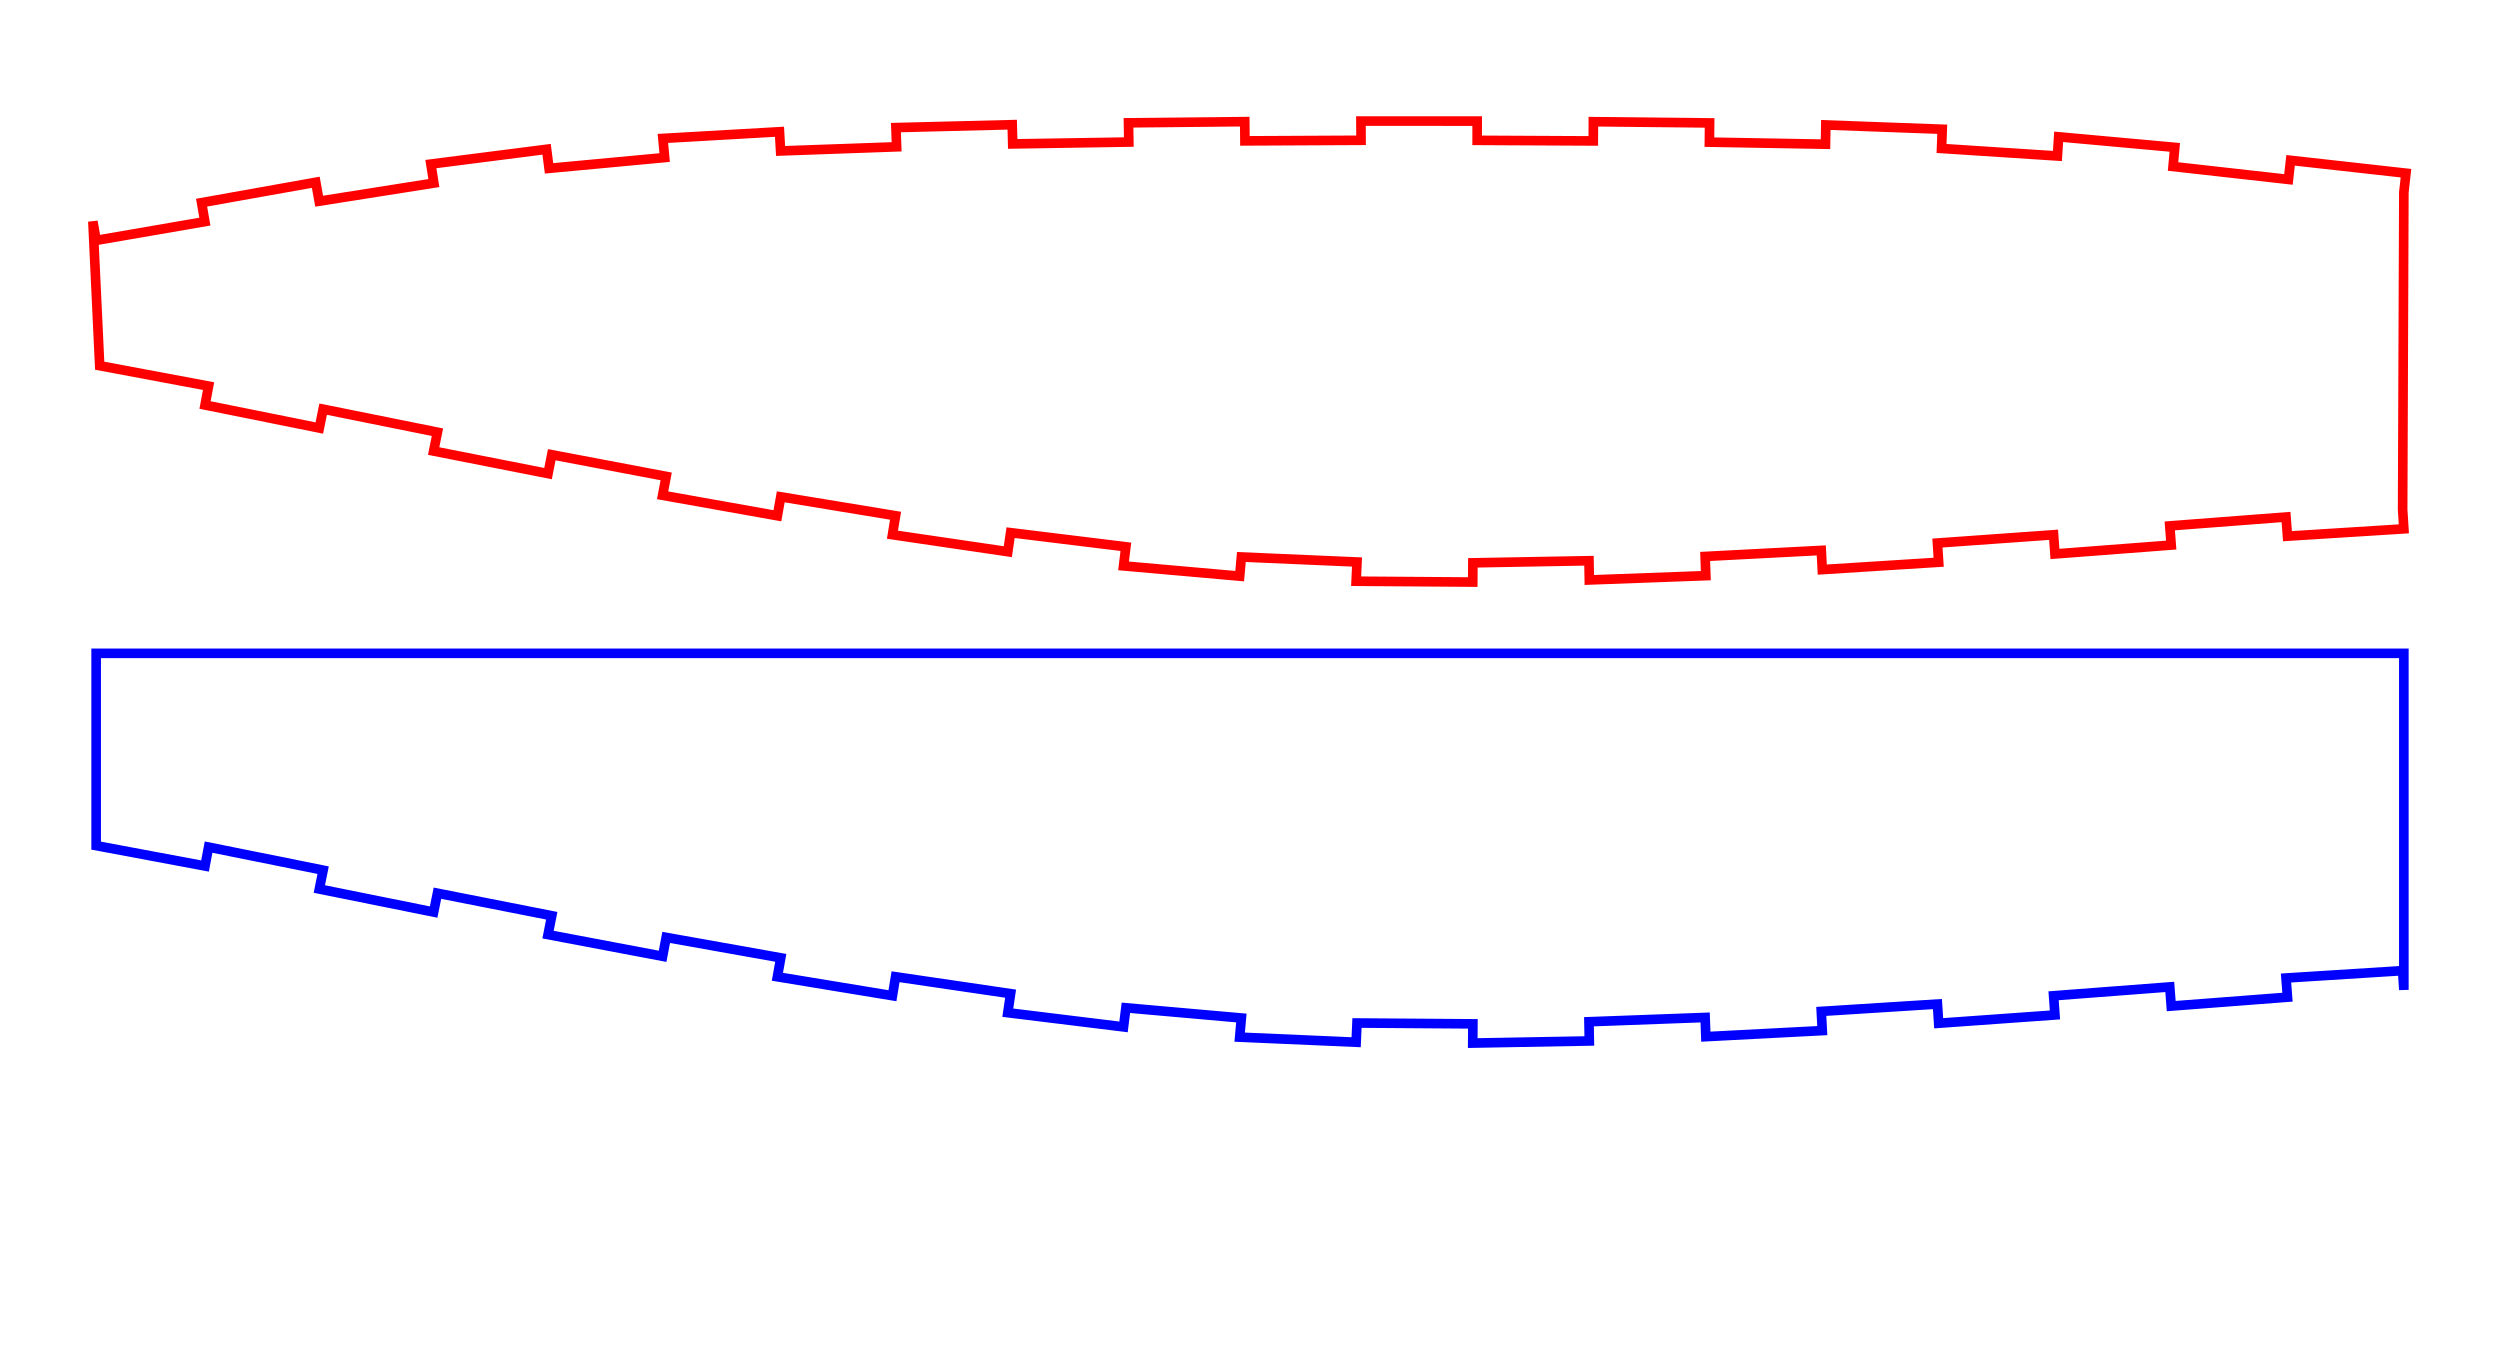
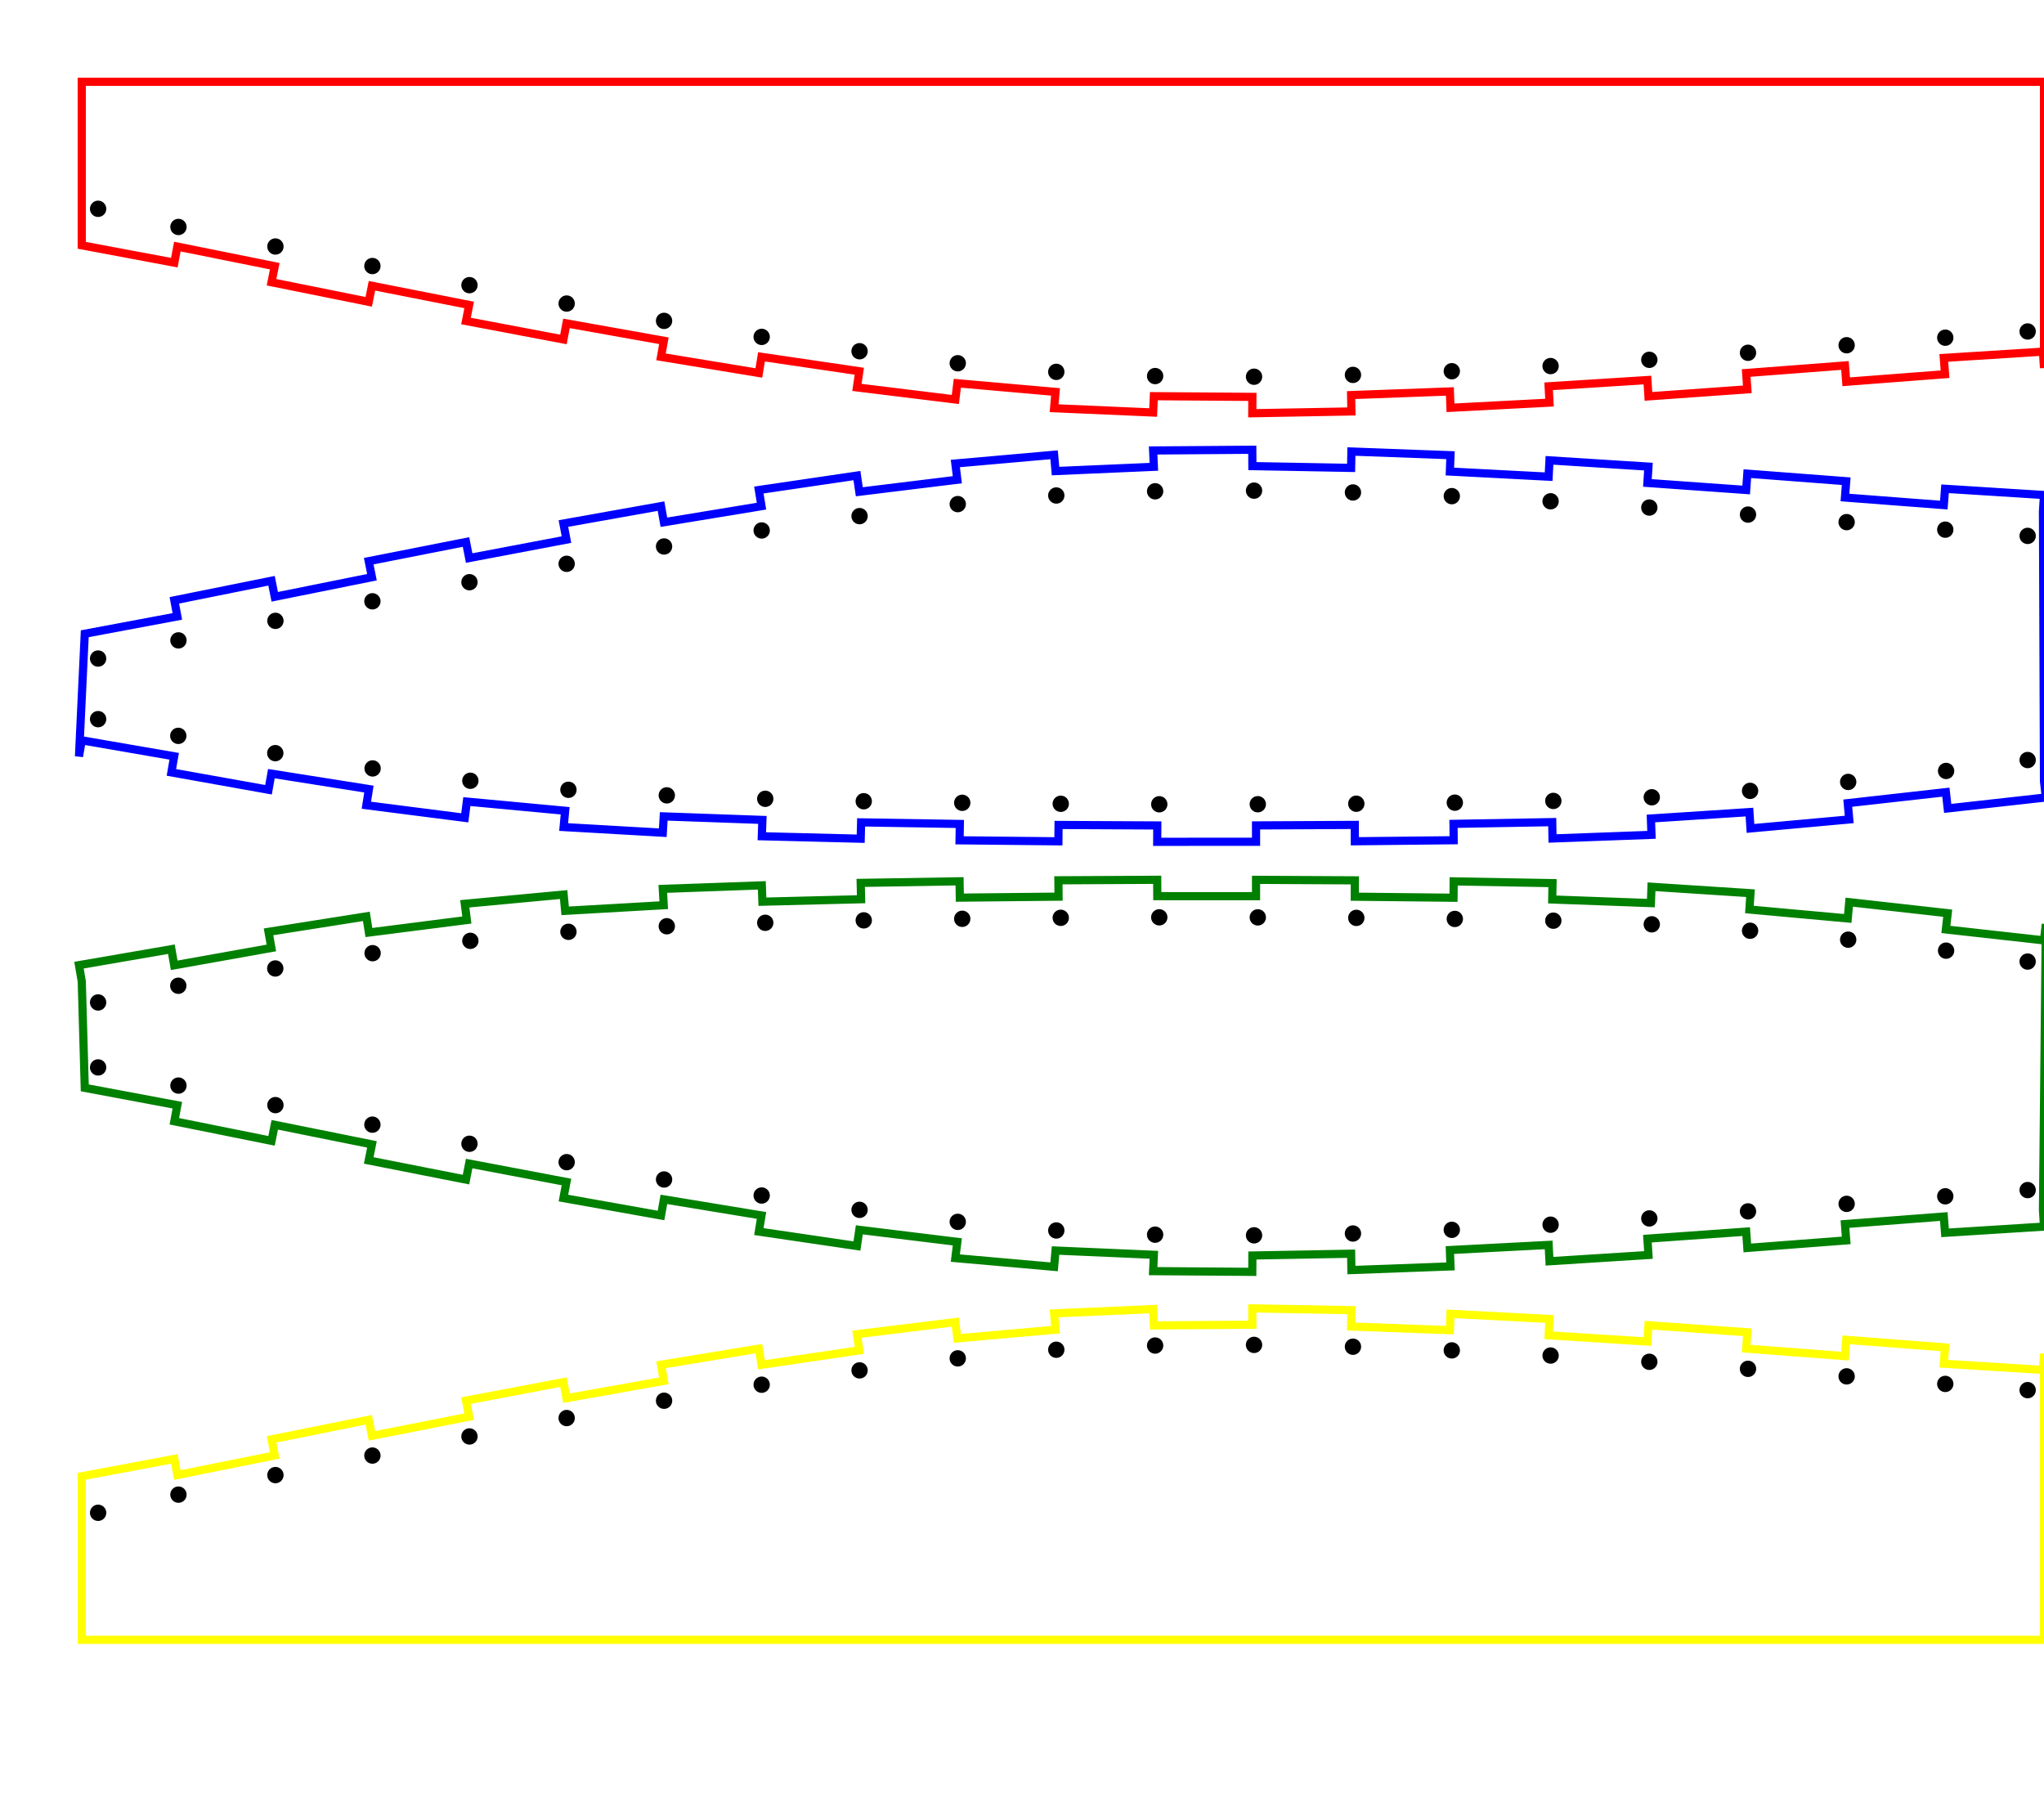
- <svg xmlns="http://www.w3.org/2000/svg" viewBox="-10 -10 260 140">
-   <path fill="none" stroke="red" d="M 240,10 L 240.222,8.012 L 228.221,6.674 L 227.998,8.662 L 215.997,7.317 L 216.178,5.325 L 204.1,4.228 L 203.97,6.224 L 191.92,5.44 L 191.993,3.442 L 179.887,2.997 L 179.852,4.997 L 167.777,4.784 L 167.798,2.784 L 155.711,2.657 L 155.701,4.657 L 143.625,4.595 L 143.626,2.595 L 131.538,2.59 L 131.548,4.59 L 119.472,4.651 L 119.452,2.651 L 107.364,2.773 L 107.396,4.773 L 95.321,4.967 L 95.271,2.968 L 83.177,3.27 L 83.248,5.268 L 71.18,5.698 L 71.066,3.702 L 58.938,4.396 L 59.123,6.387 L 47.1,7.509 L 46.846,5.525 L 34.809,7.064 L 35.121,9.039 L 23.193,10.924 L 22.841,8.956 L 10.964,11.078 L 11.305,13.048 L 0,15 L -0.34,13.029 L 0.368,28.034 L 11.691,30.155 L 11.323,32.121 L 23.211,34.514 L 23.606,32.553 L 35.494,34.949 L 35.098,36.91 L 46.996,39.255 L 47.383,37.292 L 59.283,39.547 L 58.911,41.512 L 70.849,43.64 L 71.2,41.671 L 83.139,43.637 L 82.814,45.61 L 94.811,47.375 L 95.102,45.397 L 107.091,46.867 L 106.847,48.852 L 118.926,49.92 L 119.102,47.927 L 131.127,48.449 L 131.039,50.447 L 143.165,50.535 L 143.179,48.535 L 155.253,48.316 L 155.289,50.316 L 167.407,49.869 L 167.334,47.87 L 179.413,47.241 L 179.517,49.238 L 191.62,48.473 L 191.493,46.477 L 203.573,45.616 L 203.715,47.611 L 215.807,46.688 L 215.655,44.694 L 227.745,43.769 L 227.898,45.763 L 240,45 L 239.874,43.004  Z" />
-   <path fill="none" stroke="blue" d="M 0,57.945 L 0,77.945 L 11.323,80.066 L 11.691,78.1 L 23.606,80.497 L 23.211,82.458 L 35.098,84.854 L 35.494,82.894 L 47.383,85.237 L 46.996,87.199 L 58.911,89.456 L 59.283,87.491 L 71.2,89.616 L 70.849,91.585 L 82.814,93.555 L 83.139,91.581 L 95.102,93.341 L 94.811,95.32 L 106.847,96.797 L 107.091,94.811 L 119.102,95.872 L 118.926,97.864 L 131.039,98.392 L 131.127,96.394 L 143.179,96.48 L 143.165,98.48 L 155.289,98.26 L 155.253,96.261 L 167.334,95.815 L 167.407,97.813 L 179.517,97.183 L 179.413,95.185 L 191.493,94.422 L 191.62,96.418 L 203.715,95.555 L 203.573,93.56 L 215.655,92.639 L 215.807,94.633 L 227.898,93.708 L 227.745,91.714 L 239.874,90.948 L 240,92.945 L 240,57.945  Z" />
+ <svg xmlns="http://www.w3.org/2000/svg" viewBox="-10 -10 250 220">
+   <path fill="none" stroke="red" d="M 0,0 L 0,20 L 11.323,22.121 L 11.691,20.155 L 23.606,22.553 L 23.211,24.514 L 35.098,26.91 L 35.494,24.949 L 47.383,27.292 L 46.996,29.255 L 58.911,31.512 L 59.283,29.547 L 71.2,31.671 L 70.849,33.64 L 82.814,35.61 L 83.139,33.637 L 95.102,35.397 L 94.811,37.375 L 106.847,38.852 L 107.091,36.867 L 119.102,37.927 L 118.926,39.92 L 131.039,40.447 L 131.127,38.449 L 143.179,38.535 L 143.165,40.535 L 155.289,40.316 L 155.253,38.316 L 167.334,37.87 L 167.407,39.869 L 179.517,39.238 L 179.413,37.241 L 191.493,36.477 L 191.62,38.473 L 203.715,37.611 L 203.573,35.616 L 215.655,34.694 L 215.807,36.688 L 227.898,35.763 L 227.745,33.769 L 239.874,33.004 L 240,35 L 240,0  Z" />
+   <g>
+     <circle fill="none" stroke="black" cx="2" cy="15.535" r="0.5" />
+     <circle fill="none" stroke="black" cx="11.825" cy="17.756" r="0.5" />
+     <circle fill="none" stroke="black" cx="23.687" cy="20.145" r="0.5" />
+     <circle fill="none" stroke="black" cx="35.548" cy="22.534" r="0.5" />
+     <circle fill="none" stroke="black" cx="47.42" cy="24.871" r="0.5" />
+     <circle fill="none" stroke="black" cx="59.308" cy="27.121" r="0.5" />
+     <circle fill="none" stroke="black" cx="71.221" cy="29.24" r="0.5" />
+     <circle fill="none" stroke="black" cx="83.16" cy="31.199" r="0.5" />
+     <circle fill="none" stroke="black" cx="95.132" cy="32.952" r="0.5" />
+     <circle fill="none" stroke="black" cx="107.142" cy="34.421" r="0.5" />
+     <circle fill="none" stroke="black" cx="119.194" cy="35.475" r="0.5" />
+     <circle fill="none" stroke="black" cx="131.282" cy="35.989" r="0.5" />
+     <circle fill="none" stroke="black" cx="143.381" cy="36.069" r="0.5" />
+     <circle fill="none" stroke="black" cx="155.478" cy="35.845" r="0.5" />
+     <circle fill="none" stroke="black" cx="167.569" cy="35.396" r="0.5" />
+     <circle fill="none" stroke="black" cx="179.652" cy="34.766" r="0.5" />
+     <circle fill="none" stroke="black" cx="191.727" cy="34.001" r="0.5" />
+     <circle fill="none" stroke="black" cx="203.796" cy="33.14" r="0.5" />
+     <circle fill="none" stroke="black" cx="215.861" cy="32.219" r="0.5" />
+     <circle fill="none" stroke="black" cx="227.925" cy="31.296" r="0.5" />
+     <circle fill="none" stroke="black" cx="238" cy="30.535" r="0.5" />
+   </g>
+   <path fill="none" stroke="blue" d="M 240,85.535 L 240.222,87.523 L 228.221,88.861 L 227.998,86.873 L 215.997,88.218 L 216.178,90.21 L 204.1,91.307 L 203.97,89.311 L 191.92,90.095 L 191.993,92.093 L 179.887,92.538 L 179.852,90.538 L 167.777,90.751 L 167.798,92.751 L 155.711,92.878 L 155.701,90.878 L 143.625,90.94 L 143.626,92.94 L 131.538,92.945 L 131.548,90.945 L 119.472,90.884 L 119.452,92.884 L 107.364,92.762 L 107.396,90.762 L 95.321,90.568 L 95.271,92.567 L 83.177,92.265 L 83.248,90.267 L 71.18,89.837 L 71.066,91.833 L 58.938,91.139 L 59.123,89.148 L 47.1,88.026 L 46.846,90.01 L 34.809,88.471 L 35.121,86.496 L 23.193,84.611 L 22.841,86.579 L 10.964,84.457 L 11.305,82.487 L 0,80.535 L -0.34,82.506 L 0.368,67.501 L 11.691,65.38 L 11.323,63.414 L 23.211,61.021 L 23.606,62.982 L 35.494,60.586 L 35.098,58.625 L 46.996,56.28 L 47.383,58.243 L 59.283,55.988 L 58.911,54.023 L 70.849,51.895 L 71.2,53.864 L 83.139,51.898 L 82.814,49.925 L 94.811,48.16 L 95.102,50.138 L 107.091,48.668 L 106.847,46.683 L 118.926,45.615 L 119.102,47.608 L 131.127,47.086 L 131.039,45.088 L 143.165,45 L 143.179,47 L 155.253,47.219 L 155.289,45.219 L 167.407,45.666 L 167.334,47.665 L 179.413,48.294 L 179.517,46.297 L 191.62,47.062 L 191.493,49.058 L 203.573,49.919 L 203.715,47.924 L 215.807,48.847 L 215.655,50.841 L 227.745,51.766 L 227.898,49.772 L 240,50.535 L 239.874,52.531  Z" />
+   <g>
+     <circle fill="none" stroke="black" cx="2" cy="70.534" r="0.5" />
+     <circle fill="none" stroke="black" cx="11.825" cy="68.313" r="0.5" />
+     <circle fill="none" stroke="black" cx="23.687" cy="65.924" r="0.5" />
+     <circle fill="none" stroke="black" cx="35.548" cy="63.534" r="0.5" />
+     <circle fill="none" stroke="black" cx="47.42" cy="61.198" r="0.5" />
+     <circle fill="none" stroke="black" cx="59.308" cy="58.948" r="0.5" />
+     <circle fill="none" stroke="black" cx="71.221" cy="56.829" r="0.5" />
+     <circle fill="none" stroke="black" cx="83.16" cy="54.87" r="0.5" />
+     <circle fill="none" stroke="black" cx="95.132" cy="53.117" r="0.5" />
+     <circle fill="none" stroke="black" cx="107.142" cy="51.648" r="0.5" />
+     <circle fill="none" stroke="black" cx="119.194" cy="50.594" r="0.5" />
+     <circle fill="none" stroke="black" cx="131.282" cy="50.08" r="0.5" />
+     <circle fill="none" stroke="black" cx="143.381" cy="50" r="0.5" />
+     <circle fill="none" stroke="black" cx="155.478" cy="50.224" r="0.5" />
+     <circle fill="none" stroke="black" cx="167.569" cy="50.673" r="0.5" />
+     <circle fill="none" stroke="black" cx="179.652" cy="51.303" r="0.5" />
+     <circle fill="none" stroke="black" cx="191.727" cy="52.068" r="0.5" />
+     <circle fill="none" stroke="black" cx="203.796" cy="52.929" r="0.5" />
+     <circle fill="none" stroke="black" cx="215.861" cy="53.85" r="0.5" />
+     <circle fill="none" stroke="black" cx="227.925" cy="54.772" r="0.5" />
+     <circle fill="none" stroke="black" cx="238" cy="55.534" r="0.5" />
+     <circle fill="none" stroke="black" cx="2" cy="77.945" r="0.5" />
+     <circle fill="none" stroke="black" cx="11.806" cy="79.988" r="0.5" />
+     <circle fill="none" stroke="black" cx="23.669" cy="82.101" r="0.5" />
+     <circle fill="none" stroke="black" cx="35.573" cy="83.971" r="0.5" />
+     <circle fill="none" stroke="black" cx="47.527" cy="85.48" r="0.5" />
+     <circle fill="none" stroke="black" cx="59.525" cy="86.584" r="0.5" />
+     <circle fill="none" stroke="black" cx="71.555" cy="87.264" r="0.5" />
+     <circle fill="none" stroke="black" cx="83.597" cy="87.686" r="0.5" />
+     <circle fill="none" stroke="black" cx="95.643" cy="87.984" r="0.5" />
+     <circle fill="none" stroke="black" cx="107.691" cy="88.175" r="0.5" />
+     <circle fill="none" stroke="black" cx="119.74" cy="88.295" r="0.5" />
+     <circle fill="none" stroke="black" cx="131.79" cy="88.355" r="0.5" />
+     <circle fill="none" stroke="black" cx="143.84" cy="88.349" r="0.5" />
+     <circle fill="none" stroke="black" cx="155.889" cy="88.287" r="0.5" />
+     <circle fill="none" stroke="black" cx="167.938" cy="88.158" r="0.5" />
+     <circle fill="none" stroke="black" cx="179.986" cy="87.945" r="0.5" />
+     <circle fill="none" stroke="black" cx="192.027" cy="87.499" r="0.5" />
+     <circle fill="none" stroke="black" cx="204.051" cy="86.714" r="0.5" />
+     <circle fill="none" stroke="black" cx="216.05" cy="85.622" r="0.5" />
+     <circle fill="none" stroke="black" cx="228.025" cy="84.279" r="0.5" />
+     <circle fill="none" stroke="black" cx="238" cy="82.945" r="0.5" />
+   </g>
+   <path fill="none" stroke="green" d="M 240.222,103.012 L 240,105 L 227.998,103.662 L 228.221,101.674 L 216.178,100.325 L 215.997,102.317 L 203.97,101.224 L 204.1,99.228 L 191.993,98.442 L 191.92,100.44 L 179.852,99.997 L 179.887,97.997 L 167.798,97.784 L 167.777,99.784 L 155.701,99.657 L 155.711,97.657 L 143.626,97.595 L 143.625,99.595 L 131.548,99.59 L 131.538,97.59 L 119.452,97.651 L 119.472,99.651 L 107.396,99.773 L 107.364,97.773 L 95.271,97.968 L 95.321,99.967 L 83.248,100.268 L 83.177,98.27 L 71.066,98.702 L 71.18,100.698 L 59.123,101.387 L 58.938,99.396 L 46.846,100.525 L 47.1,102.509 L 35.121,104.039 L 34.809,102.064 L 22.841,103.956 L 23.193,105.924 L 11.305,108.048 L 10.964,106.078 L -0.34,108.029 L 0,110 L 0.368,123.034 L 11.691,125.155 L 11.323,127.121 L 23.211,129.514 L 23.606,127.553 L 35.494,129.949 L 35.098,131.91 L 46.996,134.255 L 47.383,132.292 L 59.283,134.547 L 58.911,136.512 L 70.849,138.64 L 71.2,136.671 L 83.139,138.637 L 82.814,140.61 L 94.811,142.375 L 95.102,140.397 L 107.091,141.867 L 106.847,143.852 L 118.926,144.92 L 119.102,142.927 L 131.127,143.449 L 131.039,145.447 L 143.165,145.535 L 143.179,143.535 L 155.253,143.316 L 155.289,145.316 L 167.407,144.869 L 167.334,142.87 L 179.413,142.241 L 179.517,144.238 L 191.62,143.473 L 191.493,141.477 L 203.573,140.616 L 203.715,142.611 L 215.807,141.688 L 215.655,139.694 L 227.745,138.769 L 227.898,140.763 L 240,140 L 239.874,138.004  Z" />
+   <g>
+     <circle fill="none" stroke="black" cx="2" cy="112.59" r="0.5" />
+     <circle fill="none" stroke="black" cx="11.806" cy="110.547" r="0.5" />
+     <circle fill="none" stroke="black" cx="23.669" cy="108.434" r="0.5" />
+     <circle fill="none" stroke="black" cx="35.573" cy="106.564" r="0.5" />
+     <circle fill="none" stroke="black" cx="47.527" cy="105.055" r="0.5" />
+     <circle fill="none" stroke="black" cx="59.525" cy="103.951" r="0.5" />
+     <circle fill="none" stroke="black" cx="71.555" cy="103.271" r="0.5" />
+     <circle fill="none" stroke="black" cx="83.597" cy="102.849" r="0.5" />
+     <circle fill="none" stroke="black" cx="95.643" cy="102.551" r="0.5" />
+     <circle fill="none" stroke="black" cx="107.691" cy="102.36" r="0.5" />
+     <circle fill="none" stroke="black" cx="119.74" cy="102.24" r="0.5" />
+     <circle fill="none" stroke="black" cx="131.79" cy="102.18" r="0.5" />
+     <circle fill="none" stroke="black" cx="143.84" cy="102.186" r="0.5" />
+     <circle fill="none" stroke="black" cx="155.889" cy="102.248" r="0.5" />
+     <circle fill="none" stroke="black" cx="167.938" cy="102.377" r="0.5" />
+     <circle fill="none" stroke="black" cx="179.986" cy="102.59" r="0.5" />
+     <circle fill="none" stroke="black" cx="192.027" cy="103.036" r="0.5" />
+     <circle fill="none" stroke="black" cx="204.051" cy="103.821" r="0.5" />
+     <circle fill="none" stroke="black" cx="216.05" cy="104.913" r="0.5" />
+     <circle fill="none" stroke="black" cx="228.025" cy="106.256" r="0.5" />
+     <circle fill="none" stroke="black" cx="238" cy="107.59" r="0.5" />
+     <circle fill="none" stroke="black" cx="2" cy="120.535" r="0.5" />
+     <circle fill="none" stroke="black" cx="11.825" cy="122.756" r="0.5" />
+     <circle fill="none" stroke="black" cx="23.687" cy="125.145" r="0.5" />
+     <circle fill="none" stroke="black" cx="35.548" cy="127.534" r="0.5" />
+     <circle fill="none" stroke="black" cx="47.42" cy="129.871" r="0.5" />
+     <circle fill="none" stroke="black" cx="59.308" cy="132.121" r="0.5" />
+     <circle fill="none" stroke="black" cx="71.221" cy="134.24" r="0.5" />
+     <circle fill="none" stroke="black" cx="83.16" cy="136.199" r="0.5" />
+     <circle fill="none" stroke="black" cx="95.132" cy="137.952" r="0.5" />
+     <circle fill="none" stroke="black" cx="107.142" cy="139.421" r="0.5" />
+     <circle fill="none" stroke="black" cx="119.194" cy="140.475" r="0.5" />
+     <circle fill="none" stroke="black" cx="131.282" cy="140.989" r="0.5" />
+     <circle fill="none" stroke="black" cx="143.381" cy="141.069" r="0.5" />
+     <circle fill="none" stroke="black" cx="155.478" cy="140.845" r="0.5" />
+     <circle fill="none" stroke="black" cx="167.569" cy="140.396" r="0.5" />
+     <circle fill="none" stroke="black" cx="179.652" cy="139.766" r="0.5" />
+     <circle fill="none" stroke="black" cx="191.727" cy="139.001" r="0.5" />
+     <circle fill="none" stroke="black" cx="203.796" cy="138.14" r="0.5" />
+     <circle fill="none" stroke="black" cx="215.861" cy="137.219" r="0.5" />
+     <circle fill="none" stroke="black" cx="227.925" cy="136.296" r="0.5" />
+     <circle fill="none" stroke="black" cx="238" cy="135.535" r="0.5" />
+   </g>
+   <path fill="none" stroke="yellow" d="M 0,190.535 L 0,170.535 L 11.323,168.414 L 11.691,170.38 L 23.606,167.982 L 23.211,166.021 L 35.098,163.625 L 35.494,165.586 L 47.383,163.243 L 46.996,161.28 L 58.911,159.023 L 59.283,160.988 L 71.2,158.864 L 70.849,156.895 L 82.814,154.925 L 83.139,156.898 L 95.102,155.138 L 94.811,153.16 L 106.847,151.683 L 107.091,153.668 L 119.102,152.608 L 118.926,150.615 L 131.039,150.088 L 131.127,152.086 L 143.179,152 L 143.165,150 L 155.289,150.219 L 155.253,152.219 L 167.334,152.665 L 167.407,150.666 L 179.517,151.297 L 179.413,153.294 L 191.493,154.058 L 191.62,152.062 L 203.715,152.924 L 203.573,154.919 L 215.655,155.841 L 215.807,153.847 L 227.898,154.772 L 227.745,156.766 L 239.874,157.531 L 240,155.535 L 240,190.535  Z" />
+   <g>
+     <circle fill="none" stroke="black" cx="2" cy="175" r="0.5" />
+     <circle fill="none" stroke="black" cx="11.825" cy="172.779" r="0.5" />
+     <circle fill="none" stroke="black" cx="23.687" cy="170.39" r="0.5" />
+     <circle fill="none" stroke="black" cx="35.548" cy="168.001" r="0.5" />
+     <circle fill="none" stroke="black" cx="47.42" cy="165.664" r="0.5" />
+     <circle fill="none" stroke="black" cx="59.308" cy="163.414" r="0.5" />
+     <circle fill="none" stroke="black" cx="71.221" cy="161.295" r="0.5" />
+     <circle fill="none" stroke="black" cx="83.16" cy="159.336" r="0.5" />
+     <circle fill="none" stroke="black" cx="95.132" cy="157.583" r="0.5" />
+     <circle fill="none" stroke="black" cx="107.142" cy="156.114" r="0.5" />
+     <circle fill="none" stroke="black" cx="119.194" cy="155.06" r="0.5" />
+     <circle fill="none" stroke="black" cx="131.282" cy="154.546" r="0.5" />
+     <circle fill="none" stroke="black" cx="143.381" cy="154.466" r="0.5" />
+     <circle fill="none" stroke="black" cx="155.478" cy="154.69" r="0.5" />
+     <circle fill="none" stroke="black" cx="167.569" cy="155.139" r="0.5" />
+     <circle fill="none" stroke="black" cx="179.652" cy="155.769" r="0.5" />
+     <circle fill="none" stroke="black" cx="191.727" cy="156.534" r="0.5" />
+     <circle fill="none" stroke="black" cx="203.796" cy="157.395" r="0.5" />
+     <circle fill="none" stroke="black" cx="215.861" cy="158.316" r="0.5" />
+     <circle fill="none" stroke="black" cx="227.925" cy="159.239" r="0.5" />
+     <circle fill="none" stroke="black" cx="238" cy="160" r="0.5" />
+   </g>
</svg>
